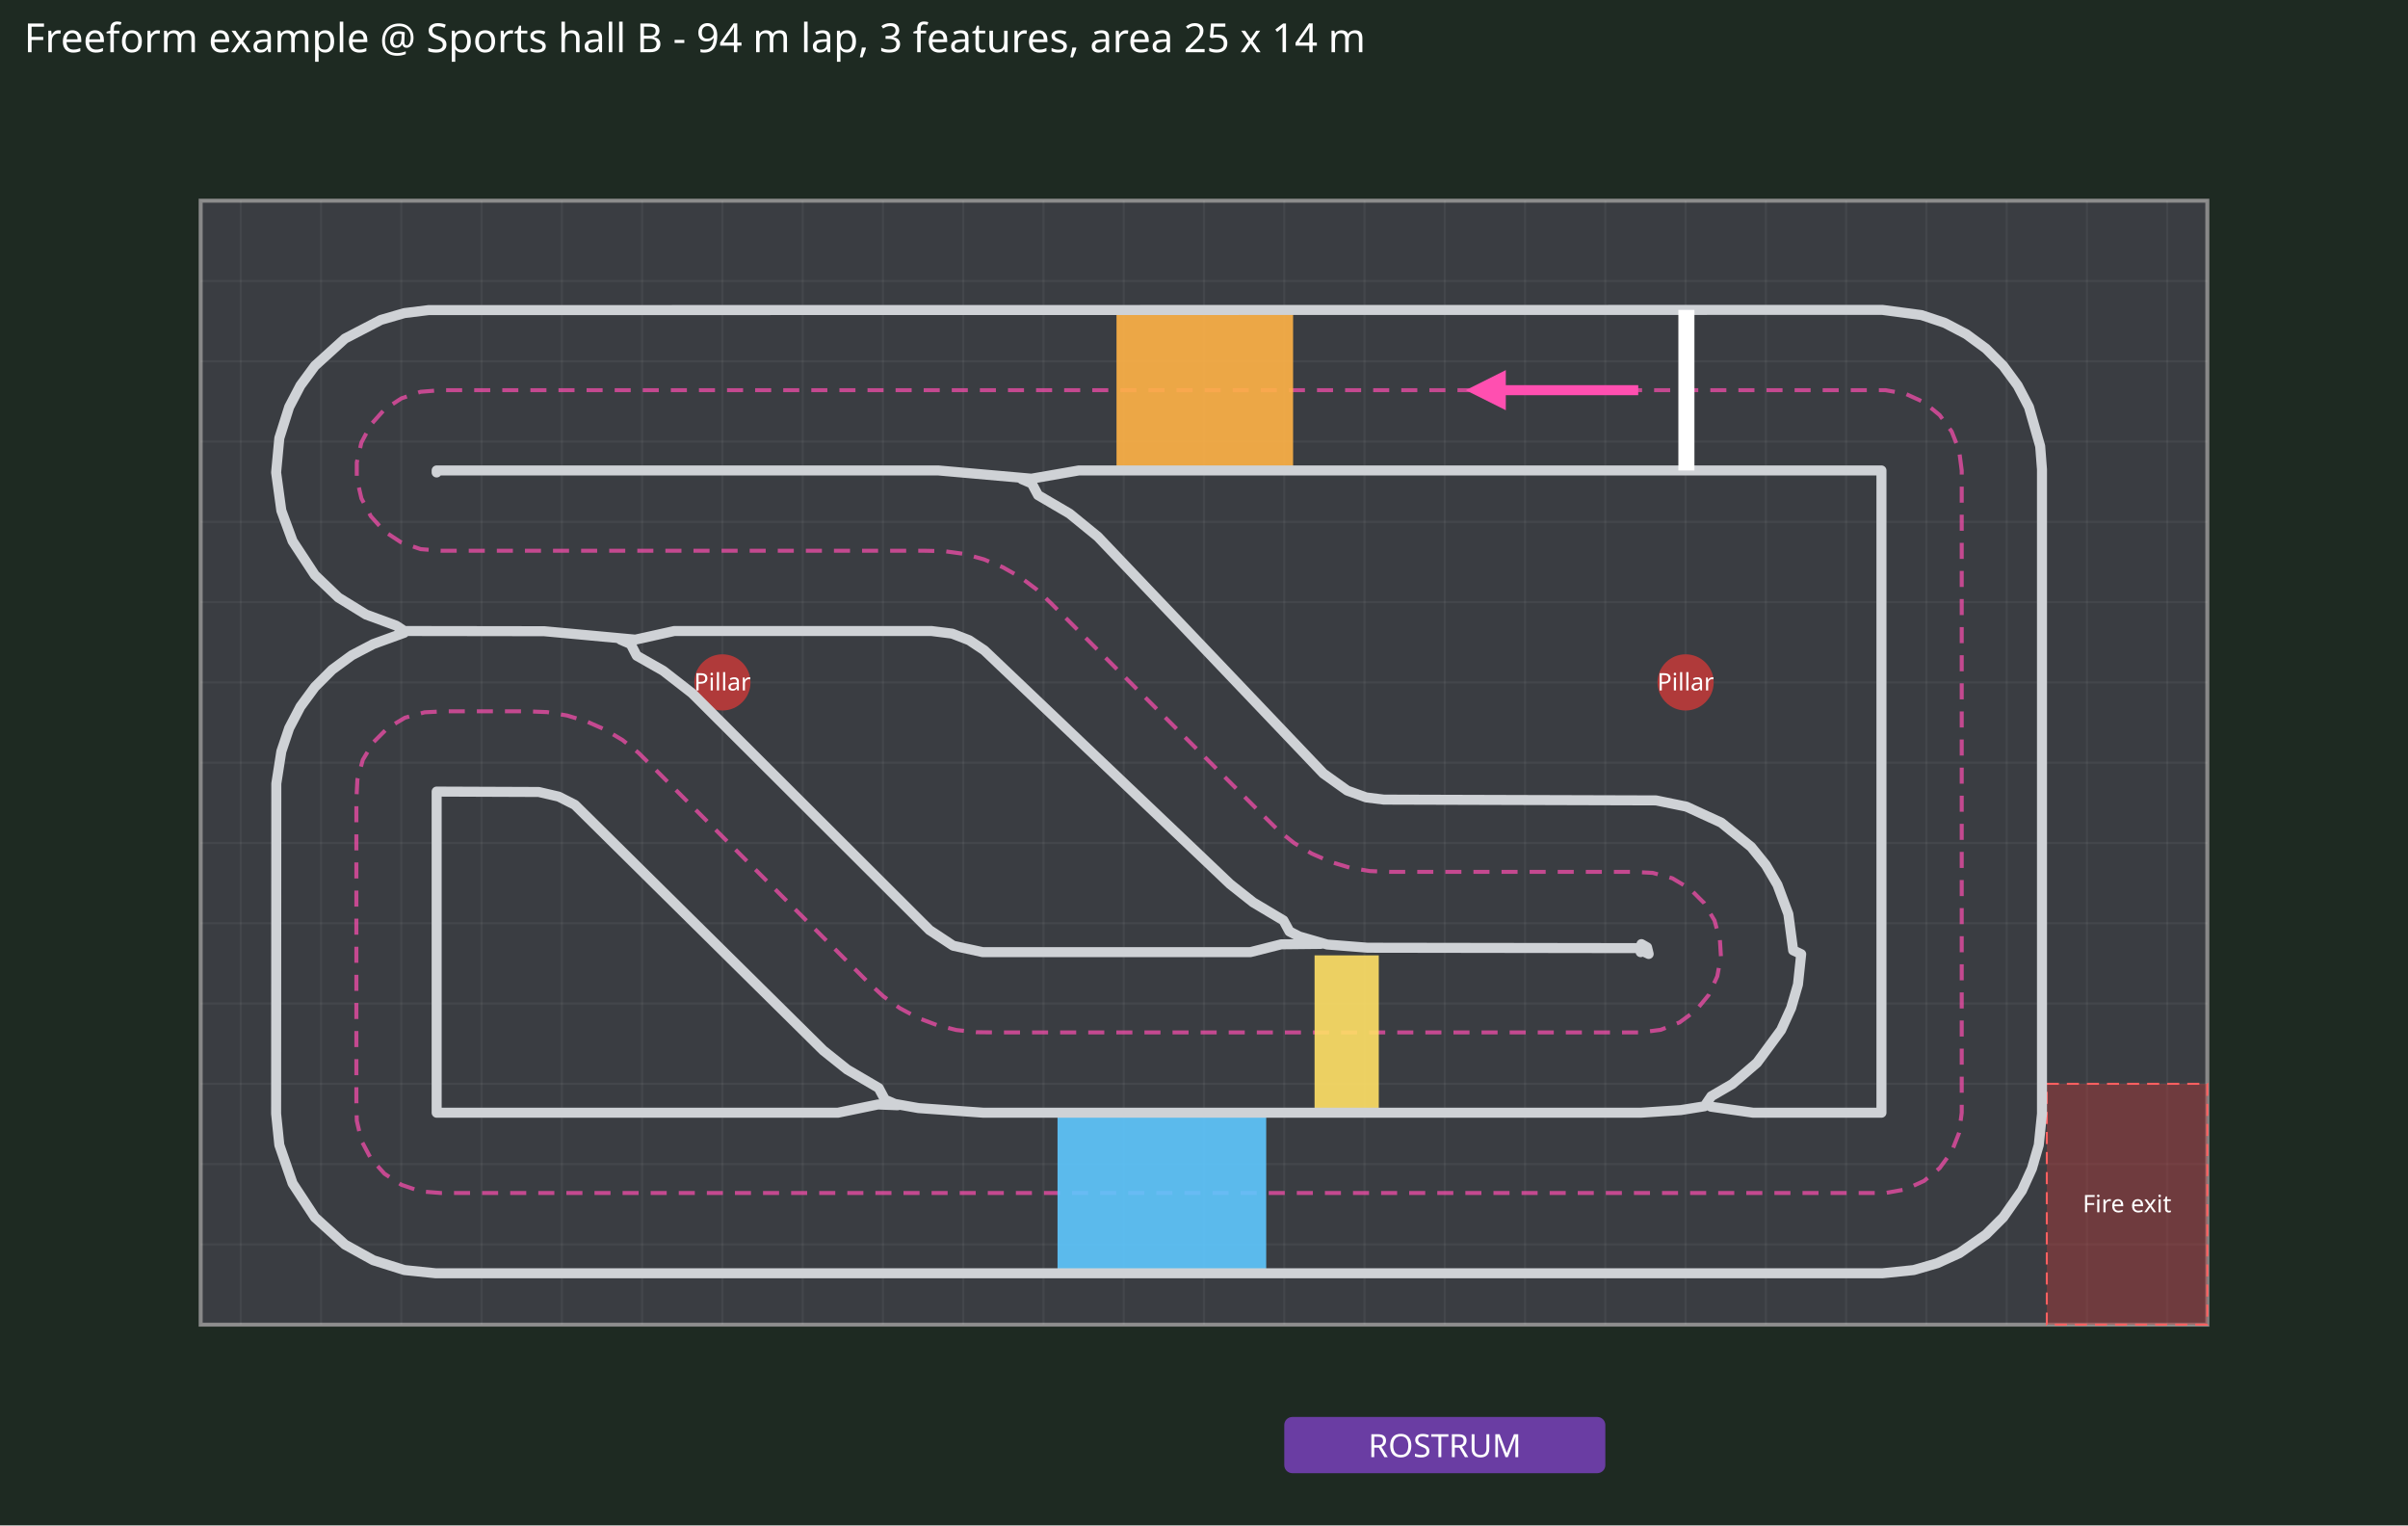
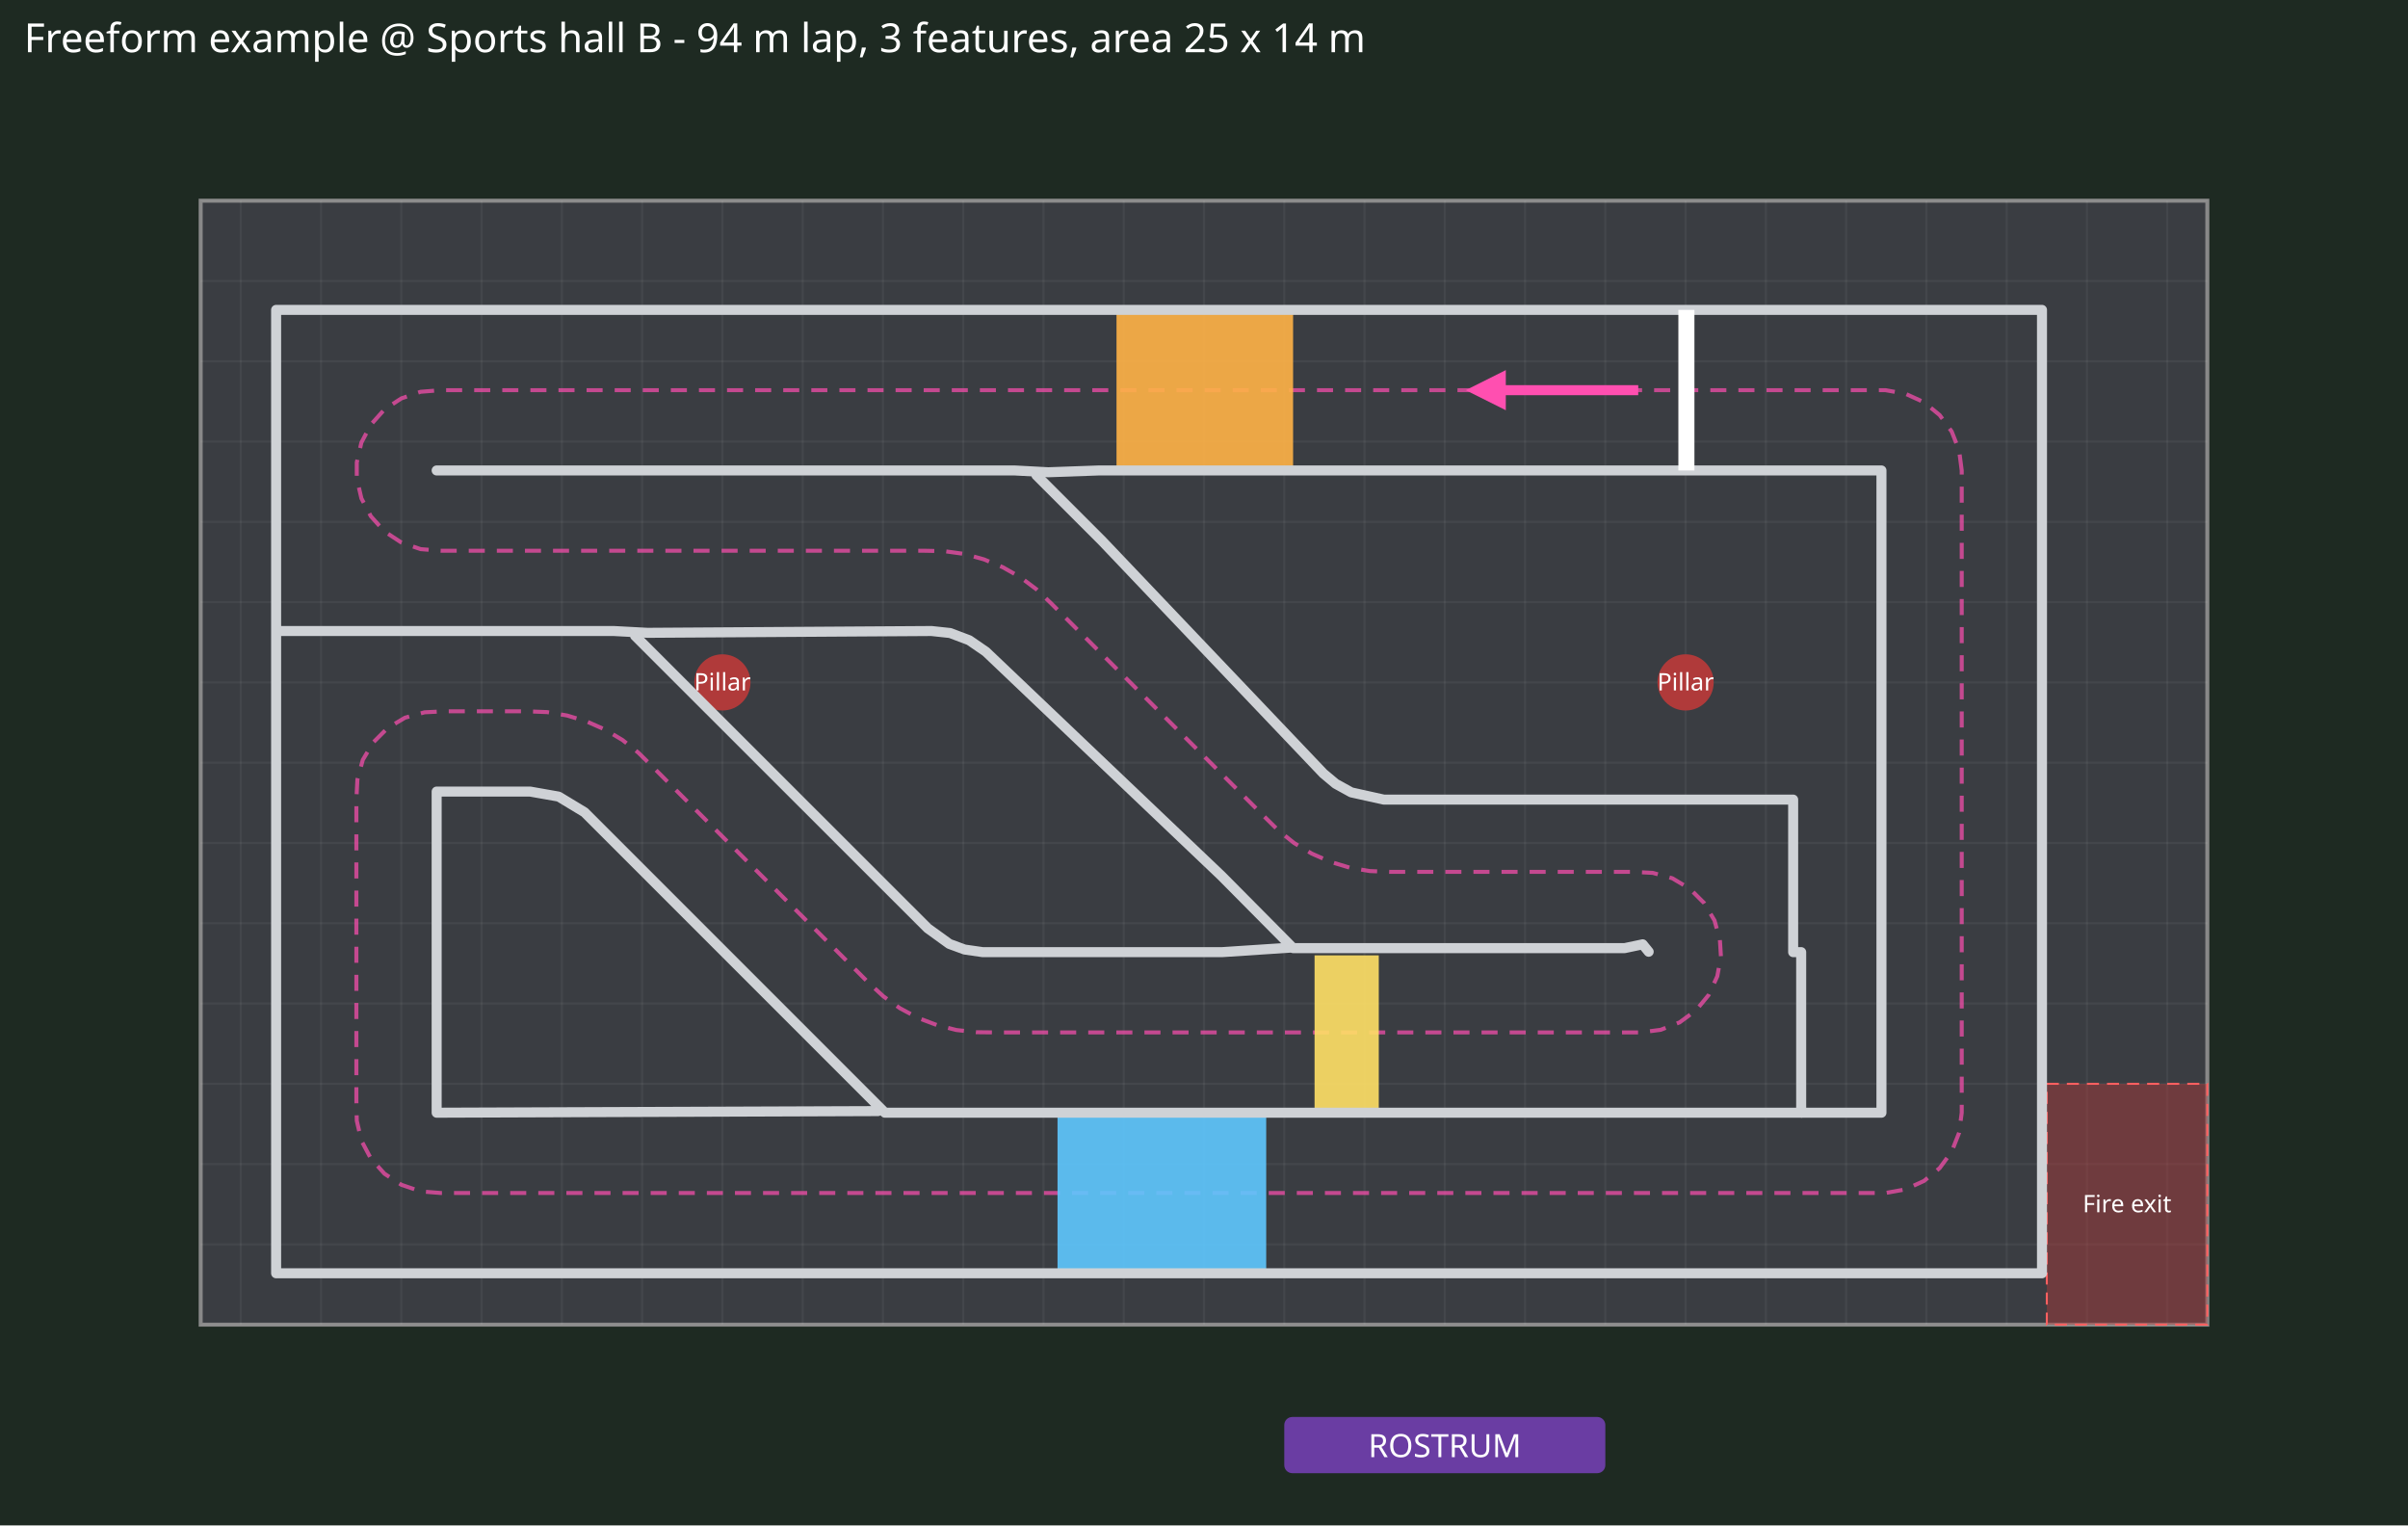
<svg xmlns="http://www.w3.org/2000/svg" width="1200" height="760" viewBox="0 0 1200 760" font-family="sans-serif">
  <defs>
    <marker id="a" viewBox="0 0 10 10" refX="5" refY="5" markerWidth="4" markerHeight="4" orient="auto">
      <path d="M0,0 L10,5 L0,10 z" fill="#ff4fb0" />
    </marker>
  </defs>
  <rect width="100%" height="100%" fill="#1e2a22" />
  <rect x="100.0" y="100.0" width="1000.0" height="560.0" fill="#3a3d42" stroke="#888" stroke-width="2" />
  <line x1="120.0" y1="100.0" x2="120.0" y2="660.0" stroke="#ffffff" stroke-opacity="0.05" />
  <line x1="160.0" y1="100.0" x2="160.0" y2="660.0" stroke="#ffffff" stroke-opacity="0.05" />
  <line x1="200.0" y1="100.0" x2="200.0" y2="660.0" stroke="#ffffff" stroke-opacity="0.05" />
  <line x1="240.0" y1="100.0" x2="240.0" y2="660.0" stroke="#ffffff" stroke-opacity="0.05" />
  <line x1="280.0" y1="100.0" x2="280.0" y2="660.0" stroke="#ffffff" stroke-opacity="0.05" />
  <line x1="320.0" y1="100.0" x2="320.0" y2="660.0" stroke="#ffffff" stroke-opacity="0.05" />
  <line x1="360.0" y1="100.0" x2="360.0" y2="660.0" stroke="#ffffff" stroke-opacity="0.05" />
  <line x1="400.0" y1="100.0" x2="400.0" y2="660.0" stroke="#ffffff" stroke-opacity="0.05" />
  <line x1="440.0" y1="100.0" x2="440.0" y2="660.0" stroke="#ffffff" stroke-opacity="0.05" />
  <line x1="480.0" y1="100.0" x2="480.0" y2="660.0" stroke="#ffffff" stroke-opacity="0.05" />
  <line x1="520.0" y1="100.0" x2="520.0" y2="660.0" stroke="#ffffff" stroke-opacity="0.05" />
  <line x1="560.0" y1="100.0" x2="560.0" y2="660.0" stroke="#ffffff" stroke-opacity="0.05" />
  <line x1="600.0" y1="100.0" x2="600.0" y2="660.0" stroke="#ffffff" stroke-opacity="0.05" />
  <line x1="640.0" y1="100.0" x2="640.0" y2="660.0" stroke="#ffffff" stroke-opacity="0.05" />
  <line x1="680.0" y1="100.0" x2="680.0" y2="660.0" stroke="#ffffff" stroke-opacity="0.05" />
  <line x1="720.0" y1="100.0" x2="720.0" y2="660.0" stroke="#ffffff" stroke-opacity="0.05" />
  <line x1="760.0" y1="100.0" x2="760.0" y2="660.0" stroke="#ffffff" stroke-opacity="0.05" />
  <line x1="800.0" y1="100.0" x2="800.0" y2="660.0" stroke="#ffffff" stroke-opacity="0.05" />
  <line x1="840.0" y1="100.0" x2="840.0" y2="660.0" stroke="#ffffff" stroke-opacity="0.05" />
  <line x1="880.0" y1="100.0" x2="880.0" y2="660.0" stroke="#ffffff" stroke-opacity="0.05" />
  <line x1="920.0" y1="100.0" x2="920.0" y2="660.0" stroke="#ffffff" stroke-opacity="0.05" />
  <line x1="960.0" y1="100.0" x2="960.0" y2="660.0" stroke="#ffffff" stroke-opacity="0.05" />
  <line x1="1000.0" y1="100.0" x2="1000.0" y2="660.0" stroke="#ffffff" stroke-opacity="0.05" />
  <line x1="1040.0" y1="100.0" x2="1040.0" y2="660.0" stroke="#ffffff" stroke-opacity="0.05" />
  <line x1="1080.0" y1="100.0" x2="1080.0" y2="660.0" stroke="#ffffff" stroke-opacity="0.05" />
  <line x1="100.0" y1="660.0" x2="1100.0" y2="660.0" stroke="#ffffff" stroke-opacity="0.05" />
  <line x1="100.0" y1="620.0" x2="1100.0" y2="620.0" stroke="#ffffff" stroke-opacity="0.05" />
  <line x1="100.0" y1="580.0" x2="1100.0" y2="580.0" stroke="#ffffff" stroke-opacity="0.05" />
  <line x1="100.0" y1="540.0" x2="1100.0" y2="540.0" stroke="#ffffff" stroke-opacity="0.05" />
  <line x1="100.0" y1="500.0" x2="1100.0" y2="500.0" stroke="#ffffff" stroke-opacity="0.05" />
  <line x1="100.0" y1="460.0" x2="1100.0" y2="460.0" stroke="#ffffff" stroke-opacity="0.05" />
  <line x1="100.0" y1="420.0" x2="1100.0" y2="420.0" stroke="#ffffff" stroke-opacity="0.05" />
  <line x1="100.0" y1="380.0" x2="1100.0" y2="380.0" stroke="#ffffff" stroke-opacity="0.05" />
  <line x1="100.0" y1="340.0" x2="1100.0" y2="340.0" stroke="#ffffff" stroke-opacity="0.05" />
  <line x1="100.0" y1="300.0" x2="1100.0" y2="300.0" stroke="#ffffff" stroke-opacity="0.05" />
  <line x1="100.0" y1="260.0" x2="1100.0" y2="260.0" stroke="#ffffff" stroke-opacity="0.05" />
  <line x1="100.0" y1="220.0" x2="1100.0" y2="220.0" stroke="#ffffff" stroke-opacity="0.05" />
  <line x1="100.0" y1="180.0" x2="1100.0" y2="180.0" stroke="#ffffff" stroke-opacity="0.05" />
  <line x1="100.0" y1="140.0" x2="1100.0" y2="140.0" stroke="#ffffff" stroke-opacity="0.05" />
  <line x1="100.0" y1="100.0" x2="1100.0" y2="100.0" stroke="#ffffff" stroke-opacity="0.05" />
  <circle cx="360.0" cy="340.0" r="14.0" fill="#b03a3a" />
  <text x="360.0" y="344.0" fill="#fff" font-size="12" text-anchor="middle">Pillar</text>
  <circle cx="840.0" cy="340.0" r="14.0" fill="#b03a3a" />
  <text x="840.0" y="344.0" fill="#fff" font-size="12" text-anchor="middle">Pillar</text>
  <rect x="1020.0" y="540.0" width="80.0" height="120.0" fill="#b03a3a" fill-opacity="0.45" stroke="#ff6060" stroke-dasharray="6 4" transform="rotate(0 1060.0 600.0)" />
  <text x="1060.0" y="604.0" fill="#fff" font-size="12" text-anchor="middle">Fire exit</text>
  <polygon points="977.6,234.4 976.3,224.4 972.6,215.0 966.6,206.8 958.8,200.4 949.6,196.2 939.6,194.4 929.6,194.4 919.6,194.4 909.6,194.4 899.6,194.4 889.6,194.4 879.6,194.4 869.6,194.4 859.6,194.4 849.6,194.4 839.6,194.4 829.6,194.4 819.6,194.4 809.6,194.4 799.6,194.4 789.6,194.4 779.6,194.4 769.6,194.4 759.6,194.4 749.6,194.4 739.6,194.4 729.6,194.4 719.6,194.4 709.6,194.4 699.6,194.4 689.6,194.4 679.6,194.4 669.6,194.4 659.6,194.4 649.6,194.4 639.6,194.4 629.6,194.4 619.6,194.4 609.6,194.4 599.6,194.4 589.6,194.4 579.6,194.4 569.6,194.4 559.6,194.4 549.6,194.4 539.6,194.4 529.6,194.4 519.6,194.4 509.6,194.4 499.6,194.4 489.6,194.4 479.6,194.4 469.6,194.4 459.6,194.4 449.6,194.4 439.6,194.4 429.6,194.4 419.6,194.4 409.6,194.4 399.6,194.4 389.6,194.4 379.6,194.4 369.6,194.4 359.6,194.4 349.6,194.4 339.6,194.4 329.6,194.4 319.6,194.4 309.6,194.4 299.6,194.4 289.6,194.4 279.6,194.4 269.6,194.4 259.6,194.4 249.6,194.4 239.6,194.4 229.6,194.4 219.6,194.4 209.6,195.2 200.0,198.5 191.6,204.0 184.8,211.6 180.1,220.5 177.8,230.4 177.8,238.4 180.1,248.3 184.8,257.2 191.6,264.8 200.0,270.3 209.6,273.6 219.6,274.4 229.6,274.4 239.7,274.4 249.7,274.4 259.8,274.4 269.8,274.4 279.8,274.4 289.8,274.4 299.9,274.4 309.9,274.4 320.0,274.4 330.0,274.4 340.0,274.4 350.1,274.4 360.1,274.4 370.1,274.4 380.2,274.4 390.2,274.4 400.2,274.4 410.3,274.4 420.3,274.4 430.4,274.4 440.4,274.4 450.4,274.4 460.4,274.4 470.5,274.6 480.6,276.0 490.3,278.7 499.7,282.6 508.5,287.6 516.6,293.7 523.8,300.6 530.9,307.7 538.0,314.8 545.1,321.9 552.2,329.0 559.2,336.0 566.3,343.1 573.4,350.2 580.4,357.2 587.5,364.3 594.6,371.4 601.6,378.4 608.7,385.5 615.8,392.6 622.8,399.6 629.9,406.7 637.1,413.8 645.0,420.1 653.7,425.3 663.0,429.4 672.6,432.3 682.6,434.0 692.8,434.4 702.8,434.4 712.9,434.4 723.0,434.4 733.0,434.4 743.1,434.4 753.2,434.4 763.2,434.4 773.3,434.4 783.4,434.4 793.4,434.4 803.5,434.4 813.6,434.4 823.6,434.9 833.4,437.6 842.1,442.8 849.2,449.9 854.4,458.6 857.1,468.4 857.6,476.4 855.8,486.4 851.6,495.6 845.2,503.4 837.0,509.4 827.6,513.1 817.6,514.4 807.6,514.4 797.6,514.4 787.5,514.4 777.5,514.4 767.5,514.4 757.4,514.4 747.4,514.4 737.4,514.4 727.4,514.4 717.3,514.4 707.3,514.4 697.3,514.4 687.2,514.4 677.2,514.4 667.2,514.4 657.2,514.4 647.2,514.4 637.1,514.4 627.1,514.4 617.1,514.4 607.0,514.4 597.0,514.4 587.0,514.4 577.0,514.4 566.9,514.4 556.9,514.4 546.9,514.4 536.8,514.4 526.8,514.4 516.8,514.4 506.8,514.4 496.8,514.4 486.7,514.3 476.6,513.2 466.8,510.7 457.3,507.1 448.4,502.3 440.2,496.4 432.7,489.5 425.6,482.4 418.4,475.2 411.2,468.0 404.1,460.9 396.9,453.7 389.8,446.6 382.6,439.4 375.4,432.2 368.3,425.1 361.1,417.9 354.0,410.8 346.8,403.6 339.6,396.4 332.5,389.3 325.3,382.1 318.1,375.0 310.2,368.7 301.5,363.5 292.2,359.4 282.6,356.5 272.6,354.8 262.4,354.4 252.2,354.4 242.0,354.4 231.9,354.4 221.7,354.4 211.6,354.9 201.8,357.6 193.1,362.8 186.0,369.9 180.8,378.6 178.1,388.4 177.6,398.4 177.6,408.4 177.6,418.4 177.6,428.4 177.6,438.4 177.6,448.4 177.6,458.4 177.6,468.4 177.6,478.4 177.6,488.4 177.6,498.4 177.6,508.4 177.6,518.4 177.6,528.4 177.6,538.4 177.6,548.4 177.8,558.4 180.1,568.3 184.8,577.2 191.6,584.8 200.0,590.3 209.6,593.6 219.6,594.4 229.6,594.4 239.6,594.4 249.6,594.4 259.6,594.4 269.6,594.4 279.6,594.4 289.6,594.4 299.6,594.4 309.6,594.4 319.6,594.4 329.6,594.4 339.6,594.4 349.6,594.4 359.6,594.4 369.6,594.4 379.6,594.4 389.6,594.4 399.6,594.4 409.6,594.4 419.6,594.4 429.6,594.4 439.6,594.4 449.6,594.4 459.6,594.4 469.6,594.4 479.6,594.4 489.6,594.4 499.6,594.4 509.6,594.4 519.6,594.4 529.6,594.4 539.6,594.4 549.6,594.4 559.6,594.4 569.6,594.4 579.6,594.4 589.6,594.4 599.6,594.4 609.6,594.4 619.6,594.4 629.6,594.4 639.6,594.4 649.6,594.4 659.6,594.4 669.6,594.4 679.6,594.4 689.6,594.4 699.6,594.4 709.6,594.4 719.6,594.4 729.6,594.4 739.6,594.4 749.6,594.4 759.6,594.4 769.6,594.4 779.6,594.4 789.6,594.4 799.6,594.4 809.6,594.4 819.6,594.4 829.6,594.4 839.6,594.4 849.6,594.4 859.6,594.4 869.6,594.4 879.6,594.4 889.6,594.4 899.6,594.4 909.6,594.4 919.6,594.4 929.6,594.4 939.6,594.4 949.6,592.6 958.8,588.4 966.6,582.0 972.6,573.8 976.3,564.4 977.6,554.4 977.6,544.4 977.6,534.4 977.6,524.4 977.6,514.4 977.6,504.4 977.6,494.4 977.6,484.4 977.6,474.4 977.6,464.4 977.6,454.4 977.6,444.4 977.6,434.4 977.6,424.4 977.6,414.4 977.6,404.4 977.6,394.4 977.6,384.4 977.6,374.4 977.6,364.4 977.6,354.4 977.6,344.4 977.6,334.4 977.6,324.4 977.6,314.4 977.6,304.4 977.6,294.4 977.6,284.4 977.6,274.4 977.6,264.4 977.6,254.4 977.6,244.4" fill="none" stroke="#ff4fb0" stroke-width="2" stroke-dasharray="8 6" opacity="0.7" />
  <polygon points="556.4,232.8 556.4,156.0 644.4,156.0 644.4,232.8" fill="#ffb347" opacity="0.9" />
  <polygon points="655.1,552.8 655.1,476.0 687.1,476.0 687.1,552.8" fill="#ffe066" opacity="0.9" />
  <polygon points="631.0,556.0 631.0,632.8 527.0,632.8 527.0,556.0" fill="#5ec8ff" opacity="0.9" />
-   <polyline points="658.0,470.3 638.5,470.5 623.1,474.4 489.7,474.4 475.0,471.2 463.2,463.4 344.9,345.4 330.5,334.2 317.3,326.7 314.3,320.9 309.4,318.8" fill="none" stroke="#cfd2d6" stroke-width="5" stroke-linejoin="round" stroke-linecap="round" />
-   <polyline points="201.4,315.3 186.0,320.9 175.3,326.5 165.5,333.7 156.9,342.3 149.7,352.1 144.1,362.8 140.2,374.4 137.7,390.4 137.6,554.9 139.2,570.5 145.8,589.6 156.9,606.5 171.9,620.1 186.0,627.9 201.5,632.8 217.1,634.4 938.1,634.4 953.7,632.8 965.4,629.4 976.4,624.4 989.7,615.1 998.3,606.5 1007.6,593.2 1012.6,582.2 1016.0,570.5 1017.6,554.9 1017.6,233.9 1016.7,222.3 1011.1,202.8 1005.5,192.1 998.3,182.3 989.7,173.7 979.9,166.5 969.2,160.9 957.6,157.0 938.1,154.4 213.6,154.5 201.5,156.0 189.8,159.4 171.9,168.7 156.9,182.3 149.7,192.1 144.1,202.8 139.2,218.3 137.6,235.4 140.2,254.4 145.8,269.6 156.9,286.5 168.6,297.7 182.4,306.2 197.4,311.7 201.5,314.4 271.2,314.5 316.6,318.7 336.0,314.4 464.2,314.4 474.5,315.7 483.0,319.0 490.5,324.0 613.0,440.5 624.5,449.6 639.6,458.6 642.6,464.1 647.5,466.6 661.4,470.6 681.6,472.2 817.7,472.4 818.0,470.4 820.8,472.0 821.6,475.3 817.6,473.4 817.6,474.4" fill="none" stroke="#cfd2d6" stroke-width="5" stroke-linejoin="round" stroke-linecap="round" />
-   <polyline points="509.3,238.8 514.2,240.9 517.3,246.7 533.0,255.9 547.1,267.4 659.5,385.4 671.4,393.9 680.8,397.3 689.6,398.4 825.3,398.8 840.4,401.9 857.8,409.9 872.7,422.0 880.0,431.0 885.8,440.9 891.2,455.4 893.6,473.5 897.6,475.4 896.0,490.5 892.6,502.2 887.6,513.2 875.6,529.5 863.3,540.1 852.8,546.2 849.4,551.2 837.6,553.1 817.8,554.4 490.0,554.4 457.7,552.1 445.9,550.0 441.0,547.9 437.9,542.1 422.2,532.9 410.3,523.4 286.5,401.0 278.4,396.9 268.5,394.6 217.6,394.4 217.6,554.4 417.6,554.4 437.5,550.3 447.3,550.7" fill="none" stroke="#cfd2d6" stroke-width="5" stroke-linejoin="round" stroke-linecap="round" />
-   <polyline points="852.6,551.4 873.6,554.4 937.6,554.4 937.6,234.4 537.6,234.4 514.0,238.5 467.6,234.4 217.6,234.4 217.6,235.4 217.6,234.4" fill="none" stroke="#cfd2d6" stroke-width="5" stroke-linejoin="round" stroke-linecap="round" />
+   <polyline points="642.4,472.2 609.0,474.4 489.7,474.4 480.7,473.1 473.1,470.3 462.3,462.5 316.5,316.8" fill="none" stroke="#cfd2d6" stroke-width="5" stroke-linejoin="round" stroke-linecap="round" />
+   <polyline points="157.6,314.4 137.6,314.4 137.6,634.4 1017.6,634.4 1017.6,154.4 137.6,154.4 137.6,314.4 305.9,314.4 322.7,315.3 464.2,314.4 473.5,315.4 483.0,319.0 491.3,324.7 608.7,436.4 644.4,472.4 809.6,472.4 818.6,470.5 821.6,474.2" fill="none" stroke="#cfd2d6" stroke-width="5" stroke-linejoin="round" stroke-linecap="round" />
+   <polyline points="516.5,236.8 549.3,269.6 659.5,385.4 665.6,390.5 673.4,394.8 689.6,398.4 893.6,398.4 893.6,474.4 897.6,474.4 897.6,554.4 441.0,554.4 291.3,404.7 278.4,396.9 264.2,394.4 217.6,394.4 217.6,554.4 437.5,553.6" fill="none" stroke="#cfd2d6" stroke-width="5" stroke-linejoin="round" stroke-linecap="round" />
+   <polyline points="898.0,554.4 937.6,554.4 937.6,234.4 547.6,234.4 522.4,235.3 505.6,234.4 217.6,234.4" fill="none" stroke="#cfd2d6" stroke-width="5" stroke-linejoin="round" stroke-linecap="round" />
  <line x1="840.4" y1="234.4" x2="840.4" y2="154.4" stroke="#ffffff" stroke-width="8" />
  <line x1="816.4" y1="194.4" x2="740.4" y2="194.4" stroke="#ff4fb0" stroke-width="5" marker-end="url(#a)" />
  <rect x="640.0" y="706.0" width="160" height="28" rx="4" fill="#6a3da3" />
  <text x="720.0" y="726.0" fill="#fff" font-size="16" text-anchor="middle">ROSTRUM</text>
  <text x="12" y="26" fill="#fff" font-size="20">Freeform example @ Sports hall B  -  94 m lap, 3 features, area 25 x 14 m</text>
</svg>
